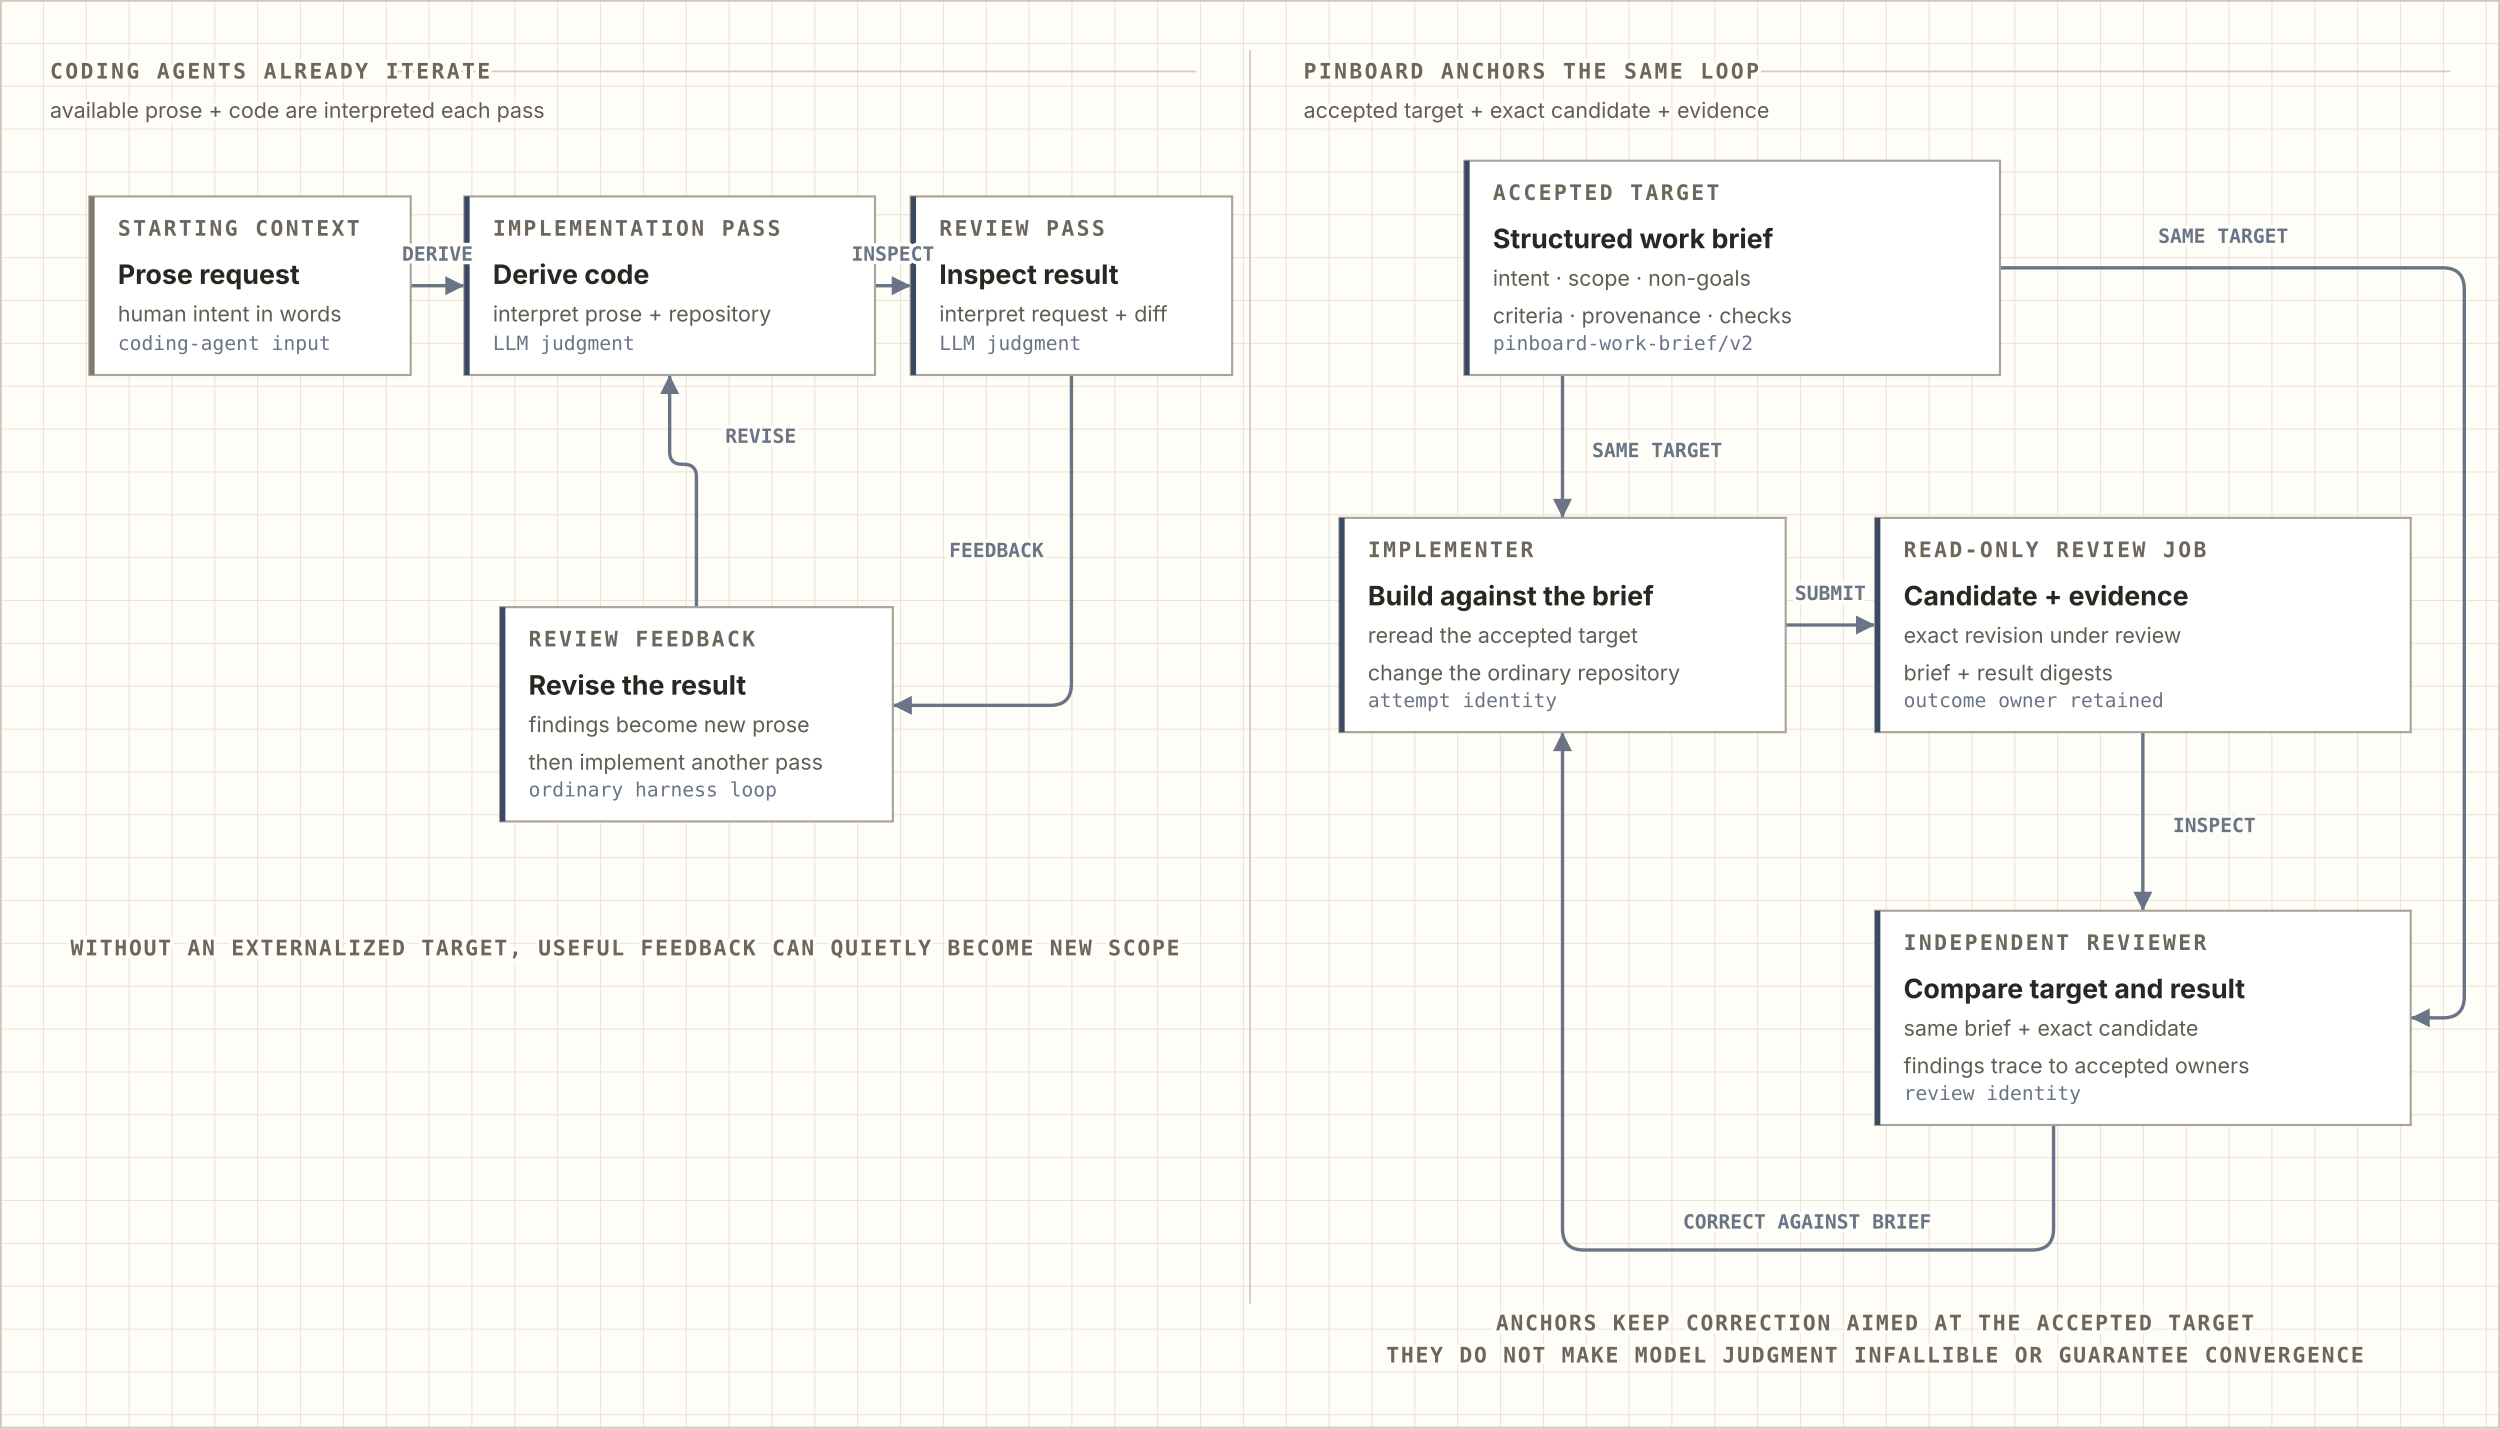
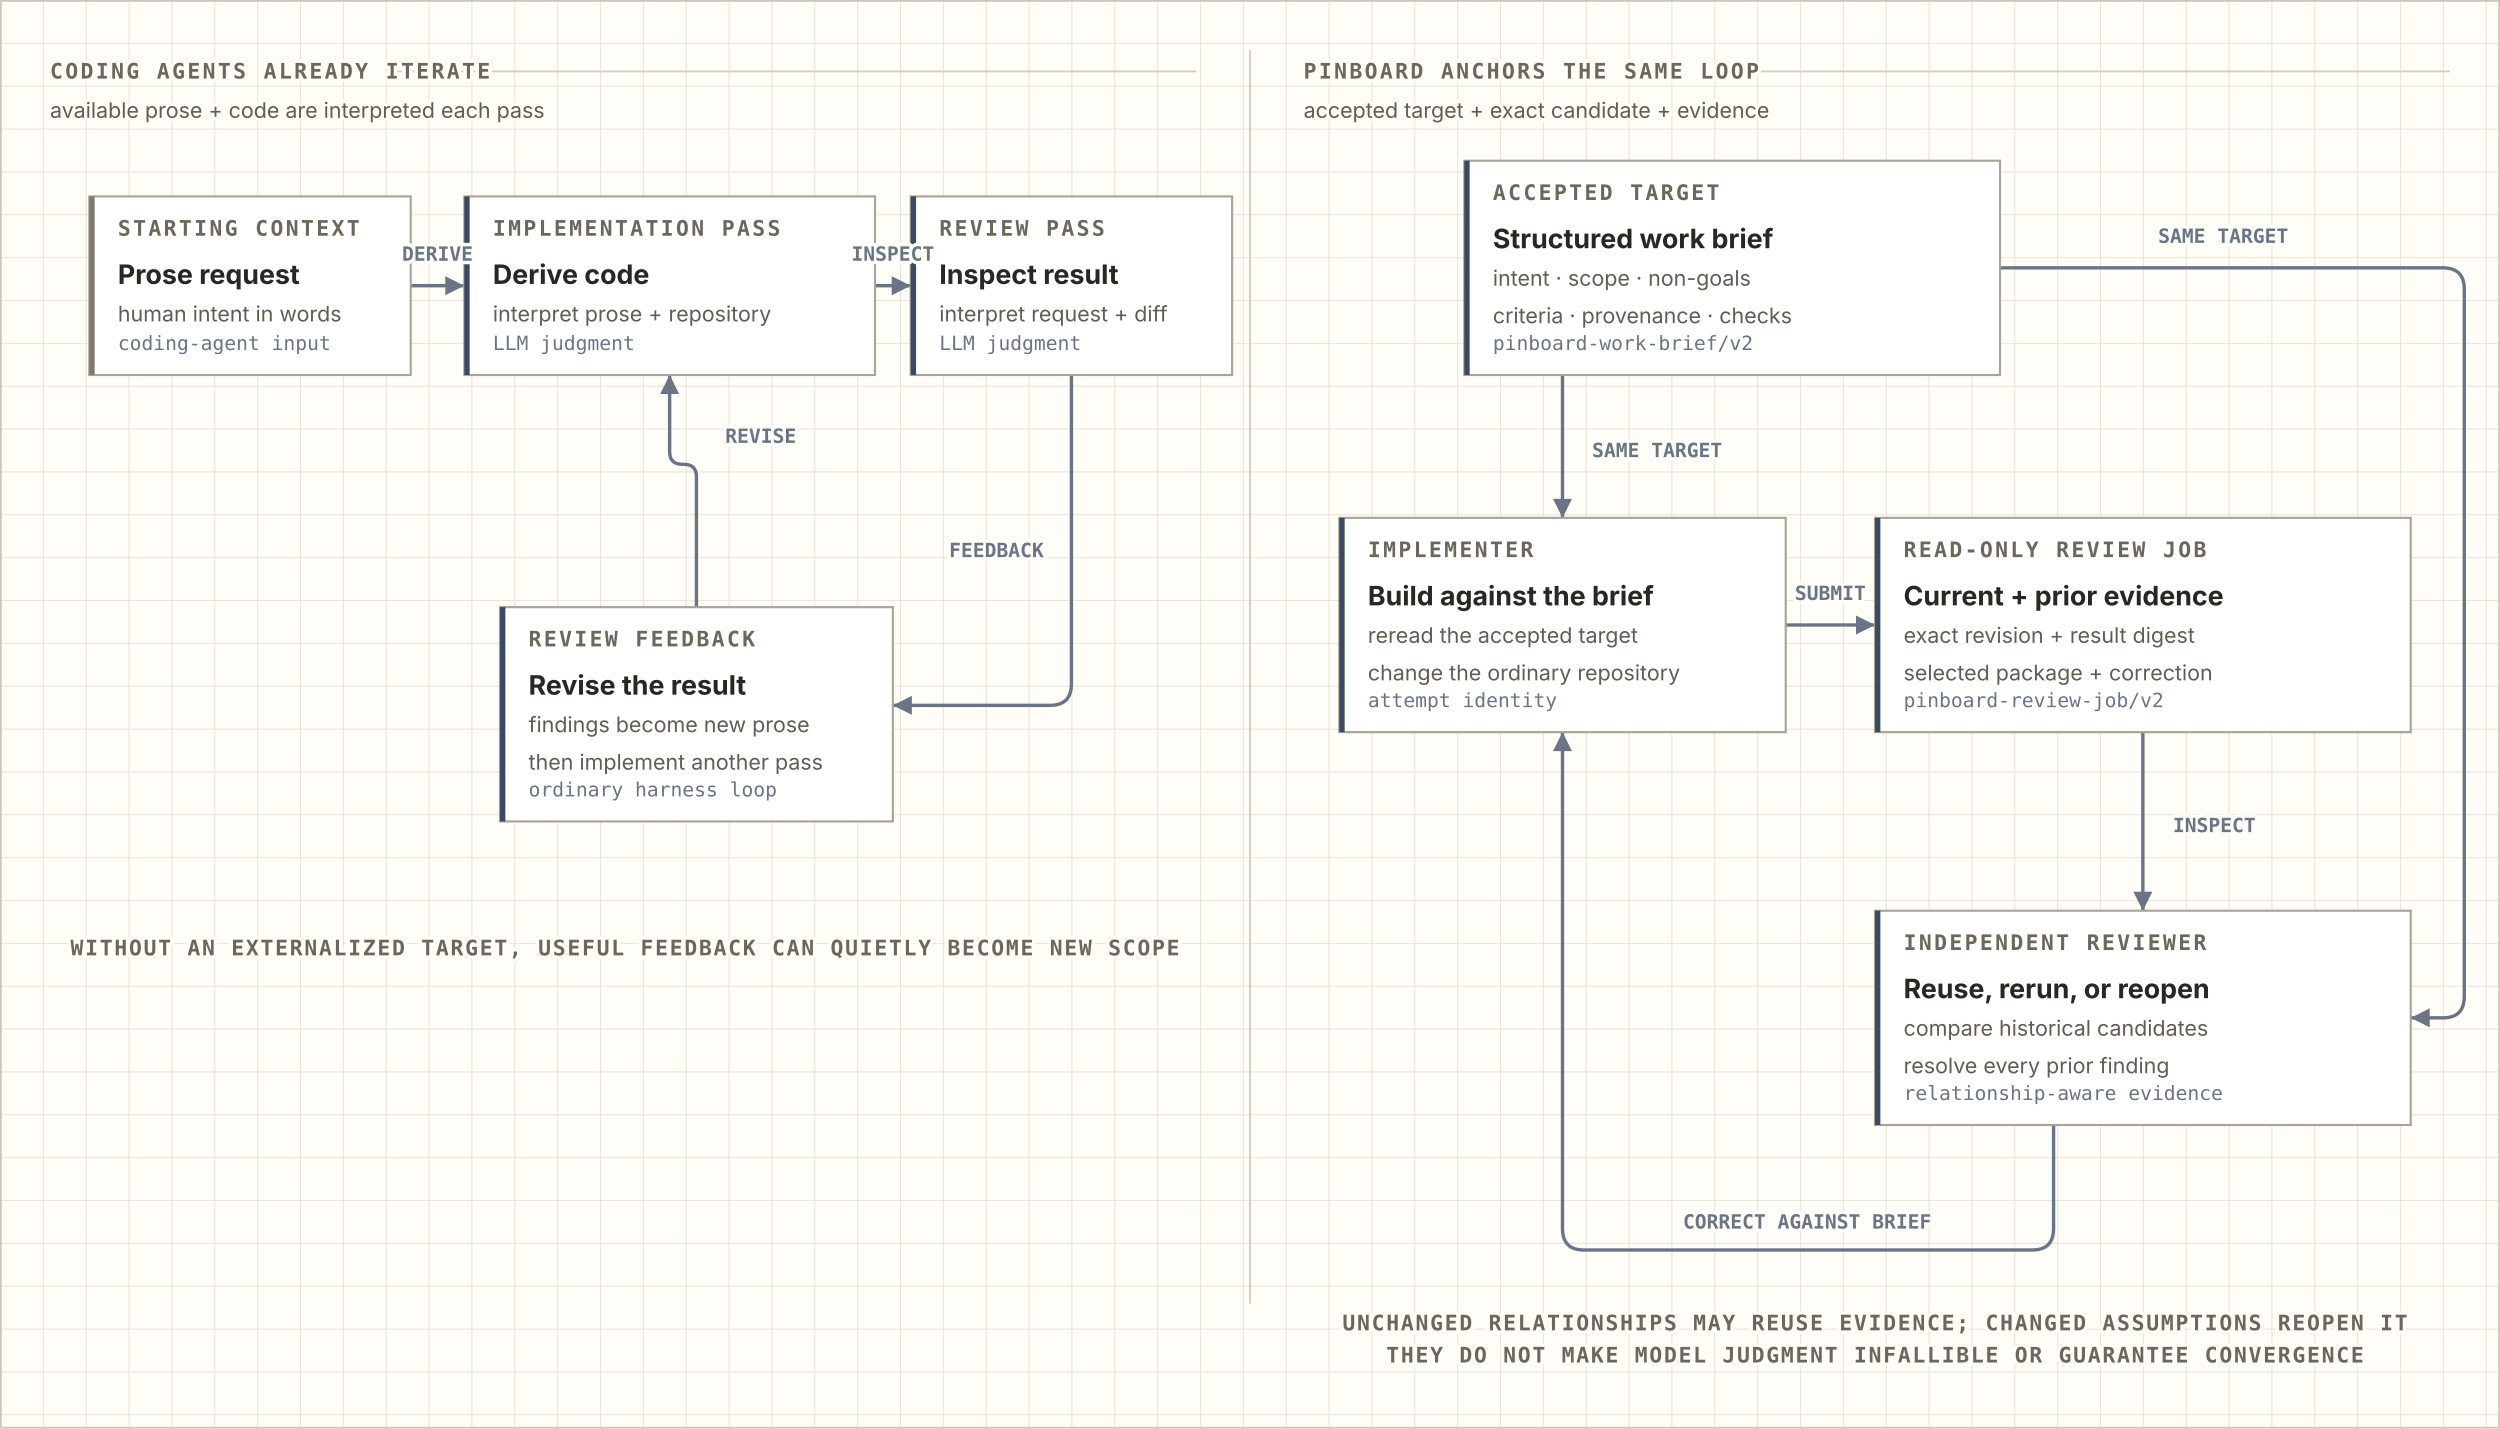
<svg xmlns="http://www.w3.org/2000/svg" role="img" aria-labelledby="title description" viewBox="0 0 1400 800">
  <defs>
    <pattern id="grid" width="24" height="24" patternUnits="userSpaceOnUse">
      <path d="M24 0H0V24" fill="none" stroke="#e8e1d5" stroke-width="1" />
    </pattern>
    <marker id="arrow" viewBox="0 0 10 10" refX="9" refY="5" markerWidth="7" markerHeight="7" orient="auto">
      <path d="M1 1L9 5L1 9Z" fill="#697487" />
    </marker>
    <style>
      text { font-family: ui-sans-serif, system-ui, -apple-system, BlinkMacSystemFont, "Segoe UI", sans-serif; fill: #292721; }
      .section-label, .box-label, .box-meta, .connector-label, .note-meta { font-family: ui-monospace, SFMono-Regular, Menlo, monospace; }
      .section-label, .box-label { font-size: 12px; font-weight: 700; letter-spacing: 0.11em; fill: #6d665b; }
      .section-subtitle { font-size: 12px; fill: #625d53; }
      .guide { stroke: #d3ccc0; stroke-width: 1; }
      .connector { fill: none; stroke: #697487; stroke-width: 1.9; stroke-linecap: round; }
      .connector-label { font-size: 11px; font-weight: 700; fill: #697487; }
      .box { fill: #fff; stroke: #aaa397; stroke-width: 1.2; }
      .box-title { font-size: 15px; font-weight: 700; }
      .box-body { font-size: 12px; fill: #625d53; }
      .box-meta { font-size: 11px; fill: #697487; }
      .note { fill: #625d53; }
      .note-meta { font-weight: 700; letter-spacing: 0.08em; fill: #6d665b; }
      .canvas-text { paint-order: stroke fill; stroke: #fffdf7; stroke-width: 4px; stroke-linejoin: round; }
    </style>
  </defs>
  <rect width="1400" height="800" fill="#fffdf7" />
  <rect width="1400" height="800" fill="url(#grid)" />
  <rect x="0.5" y="0.5" width="1399" height="799" fill="none" stroke="#cec7b9" />
  <line x1="220" y1="40" x2="670" y2="40" class="guide" />
  <line x1="980" y1="40" x2="1372" y2="40" class="guide" />
  <line x1="700" y1="28" x2="700" y2="730" class="guide" />
  <path d="M230 160L260 160" class="connector" marker-end="url(#arrow)" />
  <path d="M490 160L510 160" class="connector" marker-end="url(#arrow)" />
  <path d="M600 210L600 383Q600 395 588 395L500 395" class="connector" marker-end="url(#arrow)" />
  <path d="M390 340L390 267Q390 260 383 260L382 260Q375 260 375 253L375 210" class="connector" marker-end="url(#arrow)" />
  <path d="M875 210L875 290" class="connector" marker-end="url(#arrow)" />
  <path d="M1120 150L1368 150Q1380 150 1380 162L1380 558Q1380 570 1368 570L1350 570" class="connector" marker-end="url(#arrow)" />
  <path d="M1000 350L1050 350" class="connector" marker-end="url(#arrow)" />
  <path d="M1200 410L1200 510" class="connector" marker-end="url(#arrow)" />
  <path d="M1150 630L1150 688Q1150 700 1138 700L887 700Q875 700 875 688L875 410" class="connector" marker-end="url(#arrow)" />
  <rect x="50" y="110" width="180" height="100" class="box" />
  <rect x="50" y="110" width="3" height="100" fill="#81796f" />
  <rect x="260" y="110" width="230" height="100" class="box" />
  <rect x="260" y="110" width="3" height="100" fill="#394a62" />
  <rect x="510" y="110" width="180" height="100" class="box" />
  <rect x="510" y="110" width="3" height="100" fill="#394a62" />
  <rect x="280" y="340" width="220" height="120" class="box" />
  <rect x="280" y="340" width="3" height="120" fill="#394a62" />
  <rect x="820" y="90" width="300" height="120" class="box" />
  <rect x="820" y="90" width="3" height="120" fill="#394a62" />
  <rect x="750" y="290" width="250" height="120" class="box" />
  <rect x="750" y="290" width="3" height="120" fill="#394a62" />
  <rect x="1050" y="290" width="300" height="120" class="box" />
  <rect x="1050" y="290" width="3" height="120" fill="#394a62" />
  <rect x="1050" y="510" width="300" height="120" class="box" />
  <rect x="1050" y="510" width="3" height="120" fill="#394a62" />
  <text x="28" y="44" class="section-label canvas-text">CODING AGENTS ALREADY ITERATE</text>
  <text x="28" y="66" class="section-subtitle canvas-text">available prose + code are interpreted each pass</text>
  <text x="730" y="44" class="section-label canvas-text">PINBOARD ANCHORS THE SAME LOOP</text>
  <text x="730" y="66" class="section-subtitle canvas-text">accepted target + exact candidate + evidence</text>
  <text x="245" y="146" text-anchor="middle" class="connector-label canvas-text">DERIVE</text>
  <text x="500" y="146" text-anchor="middle" class="connector-label canvas-text">INSPECT</text>
  <text x="558" y="312" text-anchor="middle" class="connector-label canvas-text">FEEDBACK</text>
  <text x="426" y="248" text-anchor="middle" class="connector-label canvas-text">REVISE</text>
  <text x="928" y="256" text-anchor="middle" class="connector-label canvas-text">SAME TARGET</text>
  <text x="1245" y="136" text-anchor="middle" class="connector-label canvas-text">SAME TARGET</text>
  <text x="1025" y="336" text-anchor="middle" class="connector-label canvas-text">SUBMIT</text>
  <text x="1240" y="466" text-anchor="middle" class="connector-label canvas-text">INSPECT</text>
  <text x="1012" y="688" text-anchor="middle" class="connector-label canvas-text">CORRECT AGAINST BRIEF</text>
  <text x="66" y="132" class="box-label">STARTING CONTEXT</text>
  <text x="66" y="159" class="box-title">Prose request</text>
  <text x="66" y="180" class="box-body">human intent in words</text>
  <text x="66" y="196" class="box-meta">coding-agent input</text>
  <text x="276" y="132" class="box-label">IMPLEMENTATION PASS</text>
  <text x="276" y="159" class="box-title">Derive code</text>
  <text x="276" y="180" class="box-body">interpret prose + repository</text>
  <text x="276" y="196" class="box-meta">LLM judgment</text>
  <text x="526" y="132" class="box-label">REVIEW PASS</text>
  <text x="526" y="159" class="box-title">Inspect result</text>
  <text x="526" y="180" class="box-body">interpret request + diff</text>
  <text x="526" y="196" class="box-meta">LLM judgment</text>
  <text x="296" y="362" class="box-label">REVIEW FEEDBACK</text>
  <text x="296" y="389" class="box-title">Revise the result</text>
  <text x="296" y="410" class="box-body">findings become new prose</text>
  <text x="296" y="431" class="box-body">then implement another pass</text>
  <text x="296" y="446" class="box-meta">ordinary harness loop</text>
  <text x="836" y="112" class="box-label">ACCEPTED TARGET</text>
  <text x="836" y="139" class="box-title">Structured work brief</text>
  <text x="836" y="160" class="box-body">intent · scope · non-goals</text>
  <text x="836" y="181" class="box-body">criteria · provenance · checks</text>
  <text x="836" y="196" class="box-meta">pinboard-work-brief/v2</text>
  <text x="766" y="312" class="box-label">IMPLEMENTER</text>
  <text x="766" y="339" class="box-title">Build against the brief</text>
  <text x="766" y="360" class="box-body">reread the accepted target</text>
  <text x="766" y="381" class="box-body">change the ordinary repository</text>
  <text x="766" y="396" class="box-meta">attempt identity</text>
  <text x="1066" y="312" class="box-label">READ-ONLY REVIEW JOB</text>
-   <text x="1066" y="339" class="box-title">Candidate + evidence</text>
-   <text x="1066" y="360" class="box-body">exact revision under review</text>
-   <text x="1066" y="381" class="box-body">brief + result digests</text>
-   <text x="1066" y="396" class="box-meta">outcome owner retained</text>
+   <text x="1066" y="339" class="box-title">Current + prior evidence</text>
+   <text x="1066" y="360" class="box-body">exact revision + result digest</text>
+   <text x="1066" y="381" class="box-body">selected package + correction</text>
+   <text x="1066" y="396" class="box-meta">pinboard-review-job/v2</text>
  <text x="1066" y="532" class="box-label">INDEPENDENT REVIEWER</text>
-   <text x="1066" y="559" class="box-title">Compare target and result</text>
-   <text x="1066" y="580" class="box-body">same brief + exact candidate</text>
-   <text x="1066" y="601" class="box-body">findings trace to accepted owners</text>
-   <text x="1066" y="616" class="box-meta">review identity</text>
+   <text x="1066" y="559" class="box-title">Reuse, rerun, or reopen</text>
+   <text x="1066" y="580" class="box-body">compare historical candidates</text>
+   <text x="1066" y="601" class="box-body">resolve every prior finding</text>
+   <text x="1066" y="616" class="box-meta">relationship-aware evidence</text>
  <text x="350" y="535" text-anchor="middle" font-size="12" class="note-meta canvas-text">WITHOUT AN EXTERNALIZED TARGET, USEFUL FEEDBACK CAN QUIETLY BECOME NEW SCOPE</text>
-   <text x="1050" y="745" text-anchor="middle" font-size="12" class="note-meta canvas-text">ANCHORS KEEP CORRECTION AIMED AT THE ACCEPTED TARGET</text>
+   <text x="1050" y="745" text-anchor="middle" font-size="12" class="note-meta canvas-text">UNCHANGED RELATIONSHIPS MAY REUSE EVIDENCE; CHANGED ASSUMPTIONS REOPEN IT</text>
  <text x="1050" y="763" text-anchor="middle" font-size="12" class="note-meta canvas-text">THEY DO NOT MAKE MODEL JUDGMENT INFALLIBLE OR GUARANTEE CONVERGENCE</text>
</svg>
